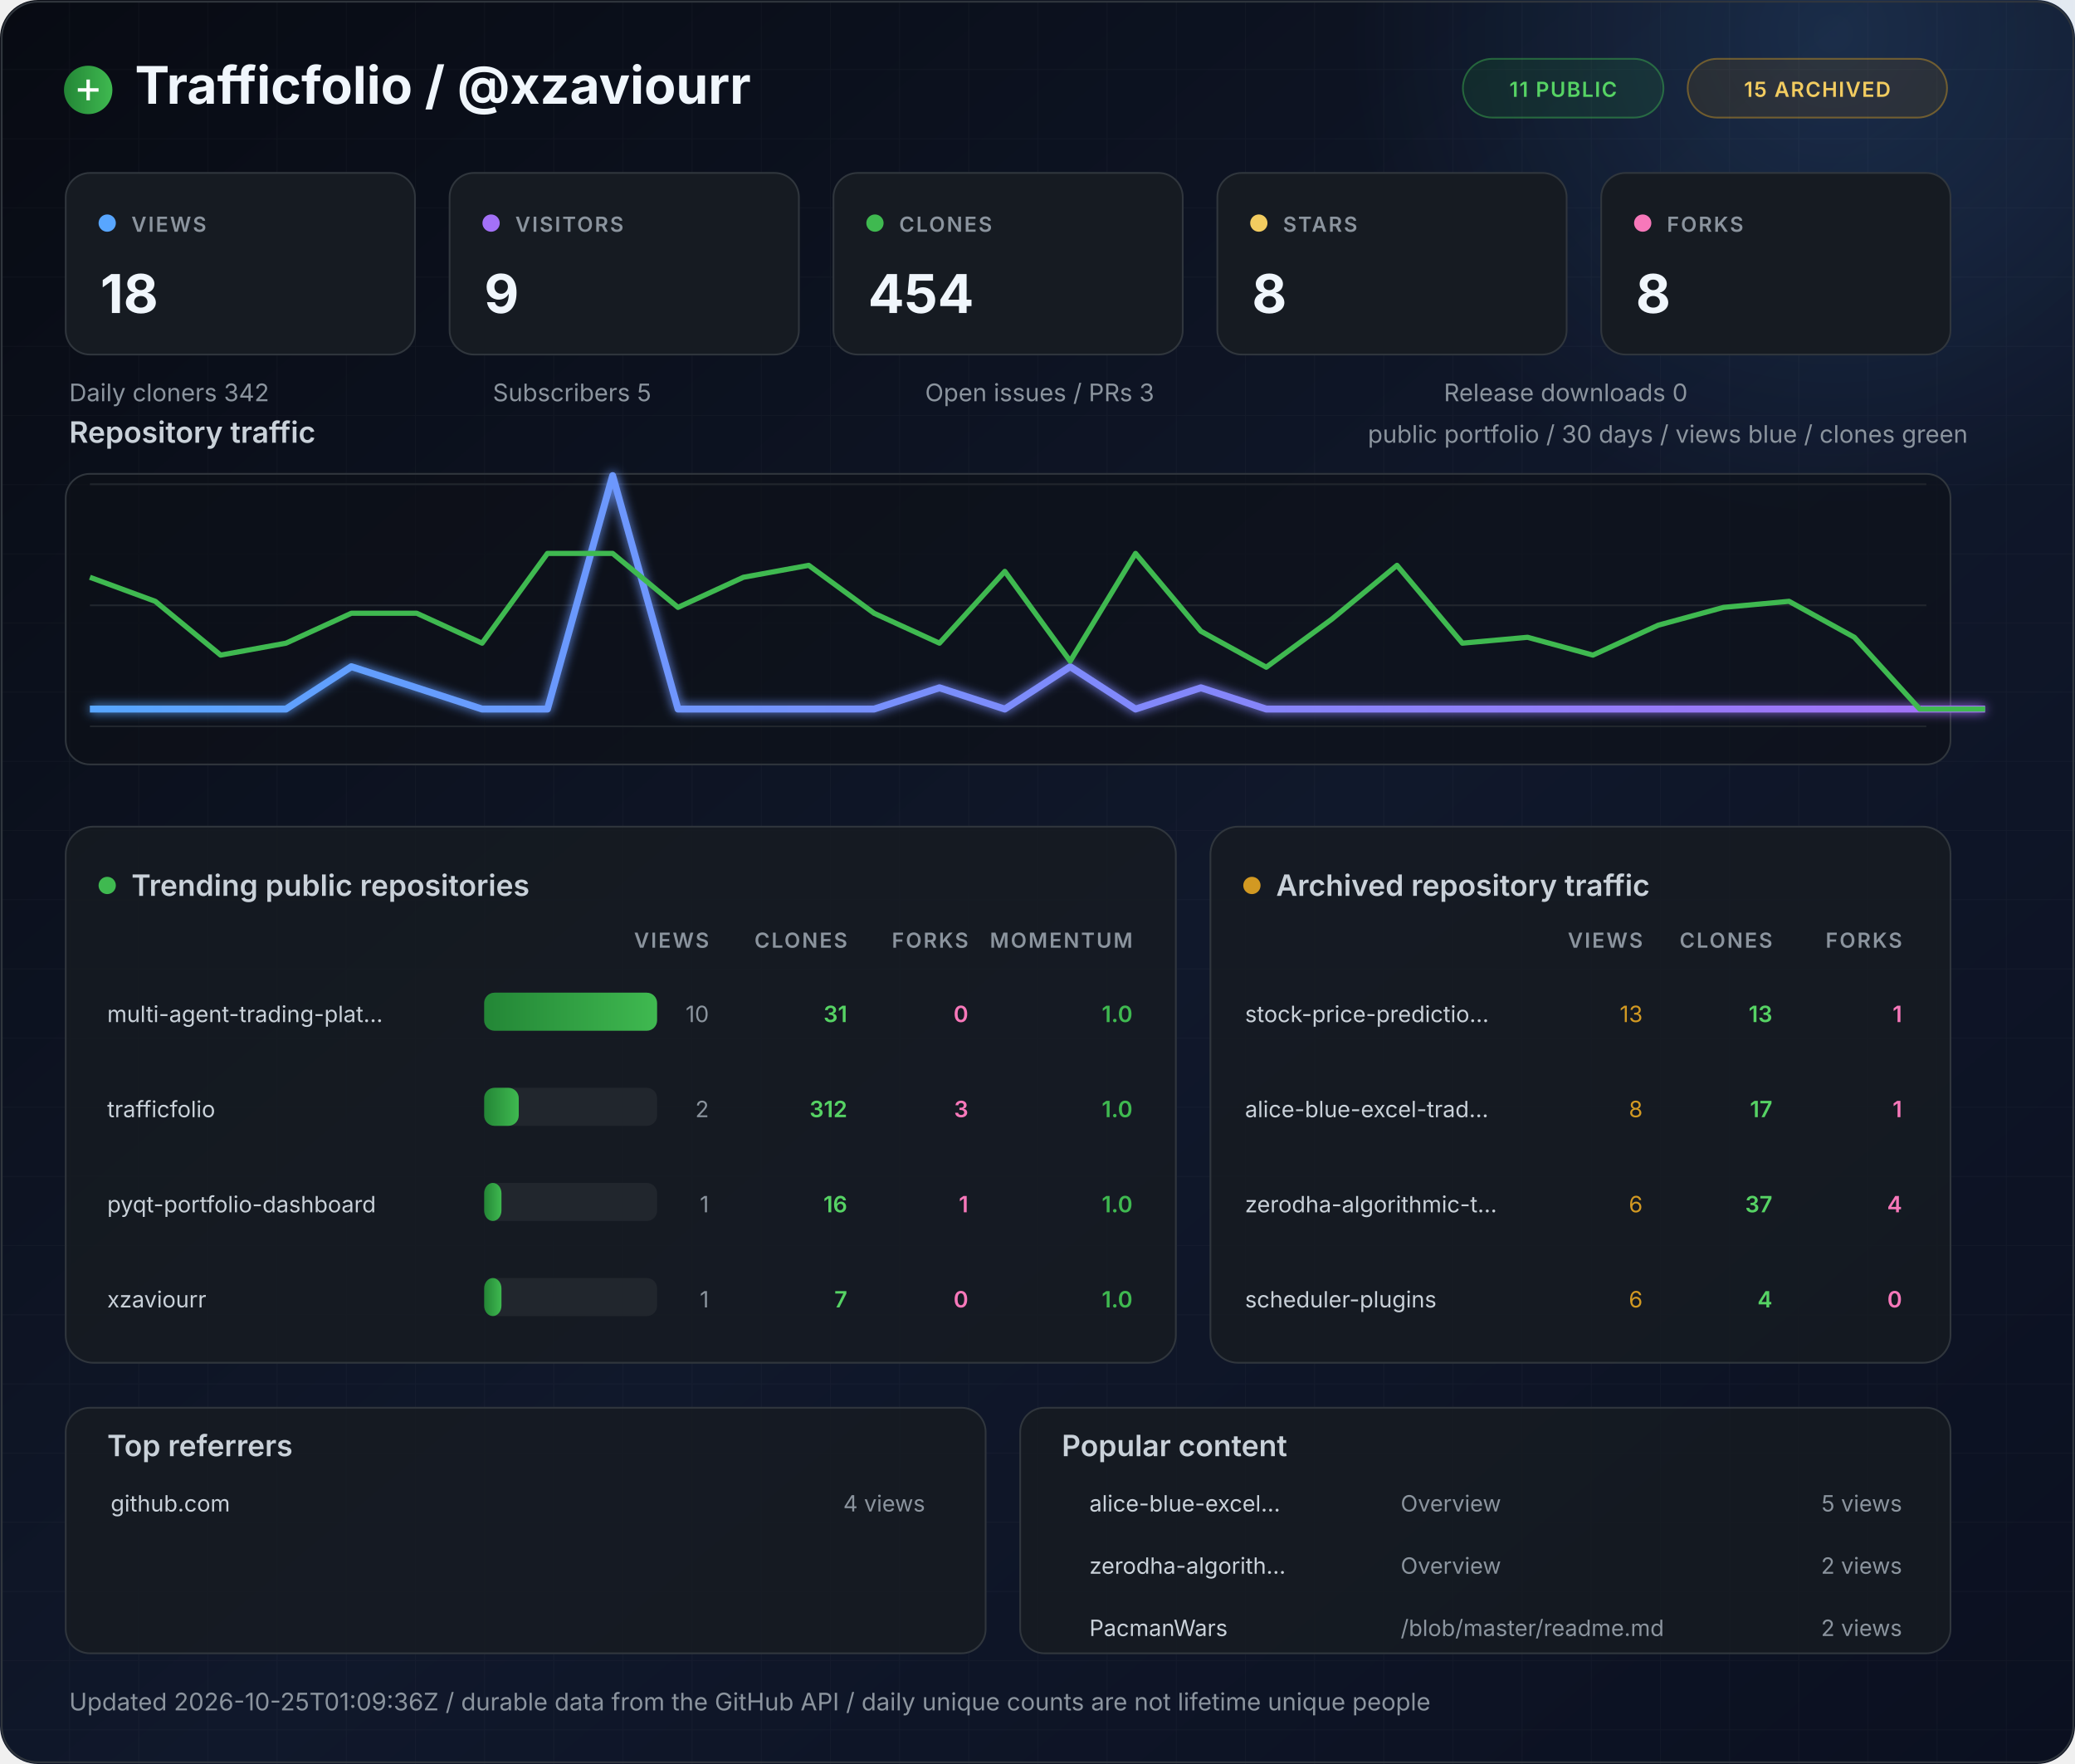
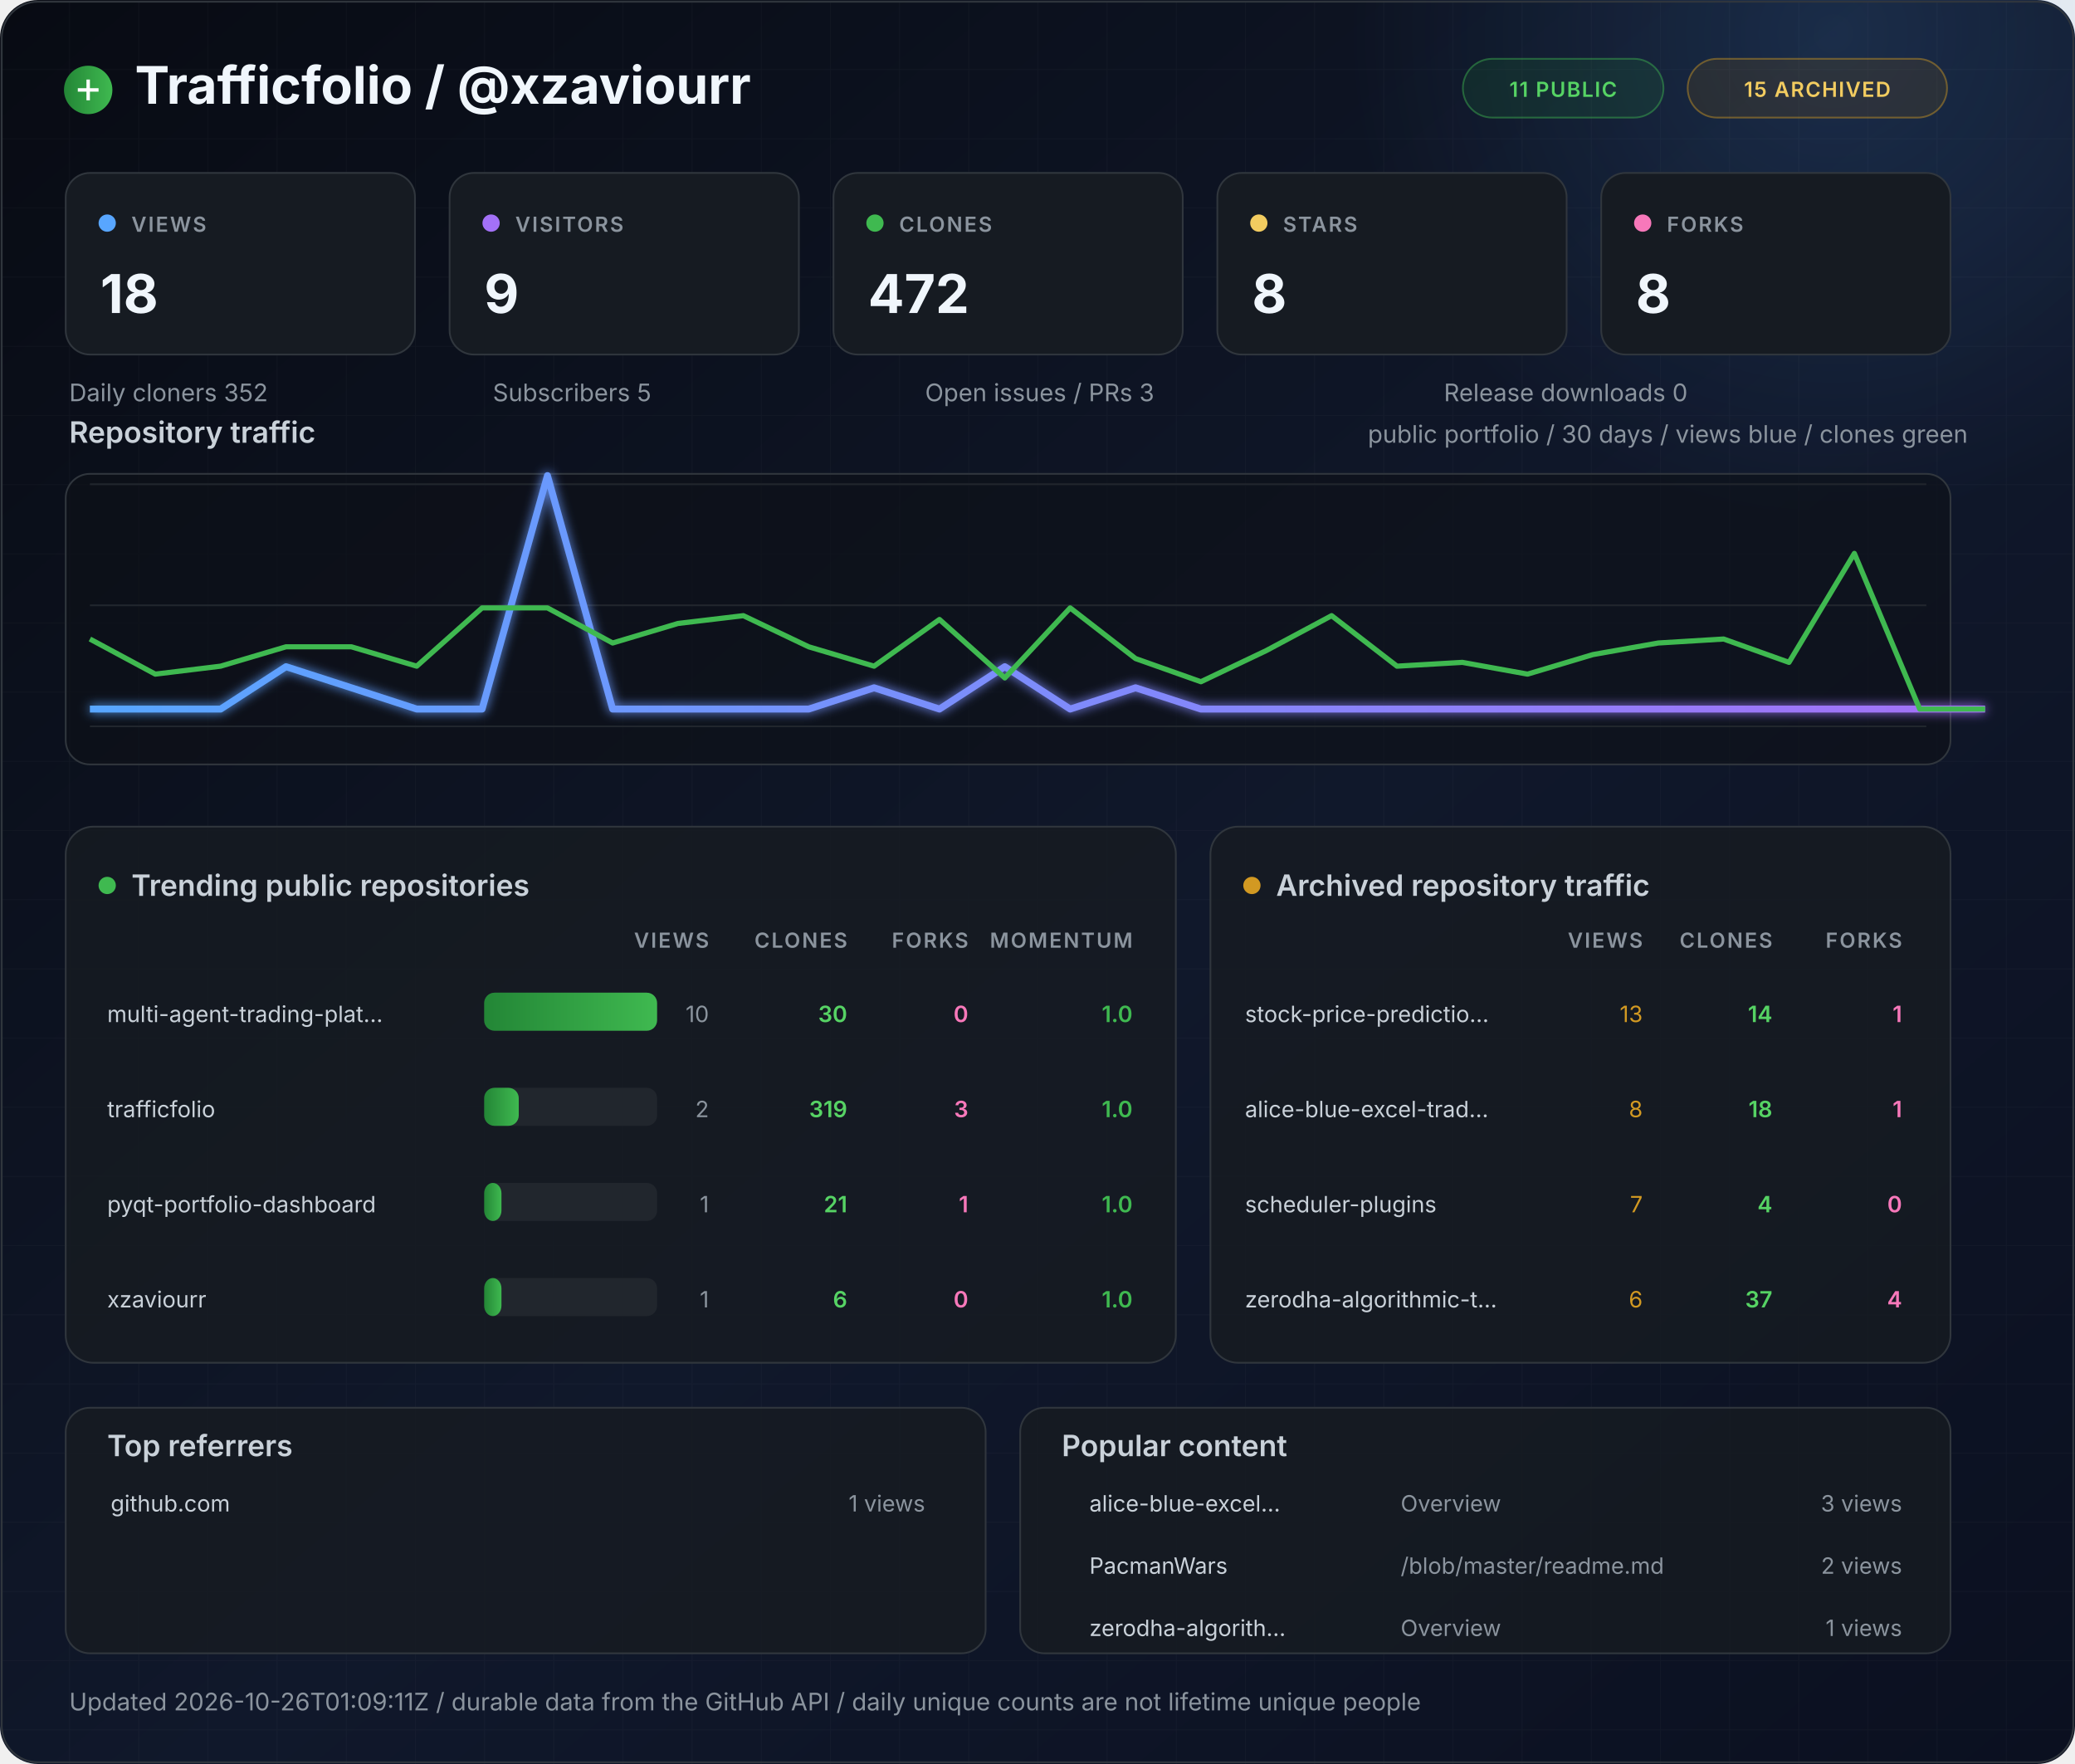
<svg xmlns="http://www.w3.org/2000/svg" width="1200" height="1020" viewBox="0 0 1200 1020" role="img" aria-label="Trafficfolio GitHub analytics dashboard for xzaviourr">
  <defs>
    <linearGradient id="bg" x1="0" y1="0" x2="1" y2="1">
      <stop stop-color="#080b13" />
      <stop offset=".55" stop-color="#10182b" />
      <stop offset="1" stop-color="#0b1020" />
    </linearGradient>
    <linearGradient id="line" x1="0" y1="0" x2="1" y2="0">
      <stop stop-color="#58a6ff" />
      <stop offset="1" stop-color="#a371f7" />
    </linearGradient>
    <linearGradient id="bar" x1="0" y1="0" x2="1" y2="0">
      <stop stop-color="#238636" />
      <stop offset="1" stop-color="#3fb950" />
    </linearGradient>
    <linearGradient id="archiveBar" x1="0" y1="0" x2="1" y2="0">
      <stop stop-color="#9e6a03" />
      <stop offset="1" stop-color="#f2cc60" />
    </linearGradient>
    <radialGradient id="ambient">
      <stop stop-color="#58a6ff" stop-opacity=".16" />
      <stop offset="1" stop-color="#58a6ff" stop-opacity="0" />
    </radialGradient>
    <pattern id="grid" width="40" height="40" patternUnits="userSpaceOnUse">
      <path d="M40 0H0V40" fill="none" stroke="#ffffff" stroke-opacity=".025" />
    </pattern>
    <filter id="glow">
      <feGaussianBlur stdDeviation="3" result="b" />
      <feMerge>
        <feMergeNode in="b" />
        <feMergeNode in="SourceGraphic" />
      </feMerge>
    </filter>
    <style>
    .title{font:750 30px -apple-system,BlinkMacSystemFont,"Segoe UI",sans-serif;fill:#f0f6fc}
    .subtitle{font:14px -apple-system,BlinkMacSystemFont,"Segoe UI",sans-serif;fill:#8b949e}
    .label{font:600 12px -apple-system,BlinkMacSystemFont,"Segoe UI",sans-serif;fill:#8b949e;letter-spacing:1px}
    .metric{font:700 31px -apple-system,BlinkMacSystemFont,"Segoe UI",sans-serif;fill:#f0f6fc}
    .section{font:600 17px -apple-system,BlinkMacSystemFont,"Segoe UI",sans-serif;fill:#c9d1d9}
    .repo,.value,.trend,.archive,.clone,.fork{font:13px -apple-system,BlinkMacSystemFont,"Segoe UI",sans-serif;fill:#c9d1d9}
    .value{fill:#8b949e} .trend{fill:#3fb950;font-weight:600} .archive{fill:#d29922}
    .clone{fill:#56d364;font-weight:600} .fork{fill:#f778ba;font-weight:600}
    .pill{font:600 12px -apple-system,BlinkMacSystemFont,"Segoe UI",sans-serif;letter-spacing:.7px}
  </style>
  </defs>
  <rect width="1200" height="1020" rx="22" fill="url(#bg)" />
  <rect width="1200" height="1020" rx="22" fill="url(#grid)" />
  <circle cx="1060" cy="20" r="280" fill="url(#ambient)" />
  <rect x="1" y="1" width="1198" height="1018" rx="21" fill="none" stroke="#30363d" />
  <circle cx="51" cy="52" r="14" fill="url(#bar)" />
  <path d="M45 52h12M51 46v12" stroke="#fff" stroke-width="2" />
  <text x="78" y="60" class="title">Trafficfolio / @xzaviourr</text>
  <rect x="846" y="34" width="116" height="34" rx="17" fill="#238636" fill-opacity=".16" stroke="#3fb950" stroke-opacity=".45" />
  <text x="904" y="56" text-anchor="middle" class="pill" fill="#56d364">11 PUBLIC</text>
  <rect x="976" y="34" width="150" height="34" rx="17" fill="#9e6a03" fill-opacity=".14" stroke="#d29922" stroke-opacity=".45" />
  <text x="1051" y="56" text-anchor="middle" class="pill" fill="#f2cc60">15 ARCHIVED</text>
  <rect x="38" y="100" width="202" height="105" rx="14" fill="#161b22" stroke="#30363d" />
  <circle cx="62" cy="129" r="5" fill="#58a6ff" />
  <text x="76" y="134" class="label">VIEWS</text>
  <text x="58" y="181" class="metric">18</text>
  <rect x="260" y="100" width="202" height="105" rx="14" fill="#161b22" stroke="#30363d" />
  <circle cx="284" cy="129" r="5" fill="#a371f7" />
  <text x="298" y="134" class="label">VISITORS</text>
  <text x="280" y="181" class="metric">9</text>
  <rect x="482" y="100" width="202" height="105" rx="14" fill="#161b22" stroke="#30363d" />
  <circle cx="506" cy="129" r="5" fill="#3fb950" />
  <text x="520" y="134" class="label">CLONES</text>
-   <text x="502" y="181" class="metric">454</text>
+   <text x="502" y="181" class="metric">472</text>
  <rect x="704" y="100" width="202" height="105" rx="14" fill="#161b22" stroke="#30363d" />
  <circle cx="728" cy="129" r="5" fill="#f2cc60" />
  <text x="742" y="134" class="label">STARS</text>
  <text x="724" y="181" class="metric">8</text>
  <rect x="926" y="100" width="202" height="105" rx="14" fill="#161b22" stroke="#30363d" />
  <circle cx="950" cy="129" r="5" fill="#f778ba" />
  <text x="964" y="134" class="label">FORKS</text>
  <text x="946" y="181" class="metric">8</text>
-   <text x="40" y="232" class="subtitle">Daily cloners 342</text>
+   <text x="40" y="232" class="subtitle">Daily cloners 352</text>
  <text x="285" y="232" class="subtitle">Subscribers 5</text>
  <text x="535" y="232" class="subtitle">Open issues / PRs 3</text>
  <text x="835" y="232" class="subtitle">Release downloads 0</text>
  <text x="40" y="256" class="section">Repository traffic</text>
  <text x="1138" y="256" text-anchor="end" class="subtitle">public portfolio / 30 days / views blue / clones green</text>
  <rect x="38" y="274" width="1090" height="168" rx="14" fill="#0d1117" fill-opacity=".62" stroke="#30363d" />
  <line x1="52" y1="420" x2="1114" y2="420" stroke="#21262d" />
  <line x1="52" y1="350" x2="1114" y2="350" stroke="#21262d" />
  <line x1="52" y1="280" x2="1114" y2="280" stroke="#21262d" />
-   <polyline points="52.0,410.0 89.8,410.0 127.6,410.0 165.4,410.0 203.2,385.5 241.0,397.7 278.8,410.0 316.6,410.0 354.3,275.0 392.1,410.0 429.9,410.0 467.7,410.0 505.5,410.0 543.3,397.7 581.1,410.0 618.9,385.5 656.7,410.0 694.5,397.7 732.3,410.0 770.1,410.0 807.9,410.0 845.7,410.0 883.4,410.0 921.2,410.0 959.0,410.0 996.8,410.0 1034.6,410.0 1072.4,410.0 1110.2,410.0 1148.0,410.0" fill="none" stroke="url(#line)" stroke-width="4" stroke-linejoin="round" filter="url(#glow)" />
-   <polyline points="52.0,333.8 89.8,347.7 127.6,378.8 165.4,371.9 203.2,354.6 241.0,354.6 278.8,371.9 316.6,320.0 354.3,320.0 392.1,351.2 429.9,333.8 467.7,326.9 505.5,354.6 543.3,371.9 581.1,330.4 618.9,382.3 656.7,320.0 694.5,365.0 732.3,385.8 770.1,358.1 807.9,326.9 845.7,371.9 883.4,368.5 921.2,378.8 959.0,361.5 996.8,351.2 1034.6,347.7 1072.4,368.5 1110.2,410.0 1148.0,410.0" fill="none" stroke="#3fb950" stroke-width="3" stroke-linejoin="round" />
+   <polyline points="52.0,410.0 89.8,410.0 127.6,410.0 165.4,385.5 203.2,397.7 241.0,410.0 278.8,410.0 316.6,275.0 354.3,410.0 392.1,410.0 429.9,410.0 467.7,410.0 505.5,397.7 543.3,410.0 581.1,385.5 618.9,410.0 656.7,397.7 694.5,410.0 732.3,410.0 770.1,410.0 807.9,410.0 845.7,410.0 883.4,410.0 921.2,410.0 959.0,410.0 996.8,410.0 1034.6,410.0 1072.4,410.0 1110.2,410.0 1148.0,410.0" fill="none" stroke="url(#line)" stroke-width="4" stroke-linejoin="round" filter="url(#glow)" />
+   <polyline points="52.0,369.5 89.8,389.8 127.6,385.2 165.4,374.0 203.2,374.0 241.0,385.2 278.8,351.5 316.6,351.5 354.3,371.8 392.1,360.5 429.9,356.0 467.7,374.0 505.5,385.2 543.3,358.2 581.1,392.0 618.9,351.5 656.7,380.8 694.5,394.2 732.3,376.2 770.1,356.0 807.9,385.2 845.7,383.0 883.4,389.8 921.2,378.5 959.0,371.8 996.8,369.5 1034.6,383.0 1072.4,320.0 1110.2,410.0 1148.0,410.0" fill="none" stroke="#3fb950" stroke-width="3" stroke-linejoin="round" />
  <rect x="38" y="478" width="642" height="310" rx="16" fill="#161b22" fill-opacity=".82" stroke="#30363d" />
  <circle cx="62" cy="512" r="5" fill="#3fb950" />
  <text x="76" y="518" class="section">Trending public repositories</text>
  <text x="410" y="548" text-anchor="end" class="label">VIEWS</text>
  <text x="490" y="548" text-anchor="end" class="label">CLONES</text>
  <text x="560" y="548" text-anchor="end" class="label">FORKS</text>
  <text x="655" y="548" text-anchor="end" class="label">MOMENTUM</text>
  <text x="62" y="591" class="repo">multi-agent-trading-plat...</text>
  <rect x="280" y="574" width="100" height="22" rx="6" fill="#21262d" />
  <rect x="280" y="574" width="100" height="22" rx="6" fill="url(#bar)" />
  <text x="410" y="591" text-anchor="end" class="value">10</text>
-   <text x="490" y="591" text-anchor="end" class="clone">31</text>
+   <text x="490" y="591" text-anchor="end" class="clone">30</text>
  <text x="560" y="591" text-anchor="end" class="fork">0</text>
  <text x="655" y="591" text-anchor="end" class="trend">1.0</text>
  <text x="62" y="646" class="repo">trafficfolio</text>
  <rect x="280" y="629" width="100" height="22" rx="6" fill="#21262d" />
  <rect x="280" y="629" width="20" height="22" rx="6" fill="url(#bar)" />
  <text x="410" y="646" text-anchor="end" class="value">2</text>
-   <text x="490" y="646" text-anchor="end" class="clone">312</text>
+   <text x="490" y="646" text-anchor="end" class="clone">319</text>
  <text x="560" y="646" text-anchor="end" class="fork">3</text>
  <text x="655" y="646" text-anchor="end" class="trend">1.0</text>
  <text x="62" y="701" class="repo">pyqt-portfolio-dashboard</text>
  <rect x="280" y="684" width="100" height="22" rx="6" fill="#21262d" />
  <rect x="280" y="684" width="10" height="22" rx="6" fill="url(#bar)" />
  <text x="410" y="701" text-anchor="end" class="value">1</text>
-   <text x="490" y="701" text-anchor="end" class="clone">16</text>
+   <text x="490" y="701" text-anchor="end" class="clone">21</text>
  <text x="560" y="701" text-anchor="end" class="fork">1</text>
  <text x="655" y="701" text-anchor="end" class="trend">1.0</text>
  <text x="62" y="756" class="repo">xzaviourr</text>
  <rect x="280" y="739" width="100" height="22" rx="6" fill="#21262d" />
  <rect x="280" y="739" width="10" height="22" rx="6" fill="url(#bar)" />
  <text x="410" y="756" text-anchor="end" class="value">1</text>
-   <text x="490" y="756" text-anchor="end" class="clone">7</text>
+   <text x="490" y="756" text-anchor="end" class="clone">6</text>
  <text x="560" y="756" text-anchor="end" class="fork">0</text>
  <text x="655" y="756" text-anchor="end" class="trend">1.0</text>
  <rect x="700" y="478" width="428" height="310" rx="16" fill="#161b22" fill-opacity=".82" stroke="#30363d" />
  <circle cx="724" cy="512" r="5" fill="#d29922" />
  <text x="738" y="518" class="section">Archived repository traffic</text>
  <text x="950" y="548" text-anchor="end" class="label">VIEWS</text>
  <text x="1025" y="548" text-anchor="end" class="label">CLONES</text>
  <text x="1100" y="548" text-anchor="end" class="label">FORKS</text>
  <text x="720" y="591" class="repo">stock-price-predictio...</text>
  <text x="950" y="591" text-anchor="end" class="archive">13</text>
-   <text x="1025" y="591" text-anchor="end" class="clone">13</text>
+   <text x="1025" y="591" text-anchor="end" class="clone">14</text>
  <text x="1100" y="591" text-anchor="end" class="fork">1</text>
  <text x="720" y="646" class="repo">alice-blue-excel-trad...</text>
  <text x="950" y="646" text-anchor="end" class="archive">8</text>
-   <text x="1025" y="646" text-anchor="end" class="clone">17</text>
+   <text x="1025" y="646" text-anchor="end" class="clone">18</text>
  <text x="1100" y="646" text-anchor="end" class="fork">1</text>
-   <text x="720" y="701" class="repo">zerodha-algorithmic-t...</text>
-   <text x="950" y="701" text-anchor="end" class="archive">6</text>
-   <text x="1025" y="701" text-anchor="end" class="clone">37</text>
-   <text x="1100" y="701" text-anchor="end" class="fork">4</text>
-   <text x="720" y="756" class="repo">scheduler-plugins</text>
+   <text x="720" y="701" class="repo">scheduler-plugins</text>
+   <text x="950" y="701" text-anchor="end" class="archive">7</text>
+   <text x="1025" y="701" text-anchor="end" class="clone">4</text>
+   <text x="1100" y="701" text-anchor="end" class="fork">0</text>
+   <text x="720" y="756" class="repo">zerodha-algorithmic-t...</text>
  <text x="950" y="756" text-anchor="end" class="archive">6</text>
-   <text x="1025" y="756" text-anchor="end" class="clone">4</text>
-   <text x="1100" y="756" text-anchor="end" class="fork">0</text>
+   <text x="1025" y="756" text-anchor="end" class="clone">37</text>
+   <text x="1100" y="756" text-anchor="end" class="fork">4</text>
  <rect x="38" y="814" width="532" height="142" rx="14" fill="#161b22" fill-opacity=".82" stroke="#30363d" />
  <text x="62" y="842" class="section">Top referrers</text>
  <text x="64" y="874" class="repo">github.com</text>
-   <text x="535" y="874" text-anchor="end" class="value">4 views</text>
+   <text x="535" y="874" text-anchor="end" class="value">1 views</text>
  <rect x="590" y="814" width="538" height="142" rx="14" fill="#161b22" fill-opacity=".82" stroke="#30363d" />
  <text x="614" y="842" class="section">Popular content</text>
  <text x="630" y="874" class="repo">alice-blue-excel...</text>
  <text x="810" y="874" class="value">Overview</text>
-   <text x="1100" y="874" text-anchor="end" class="value">5 views</text>
-   <text x="630" y="910" class="repo">zerodha-algorith...</text>
-   <text x="810" y="910" class="value">Overview</text>
+   <text x="1100" y="874" text-anchor="end" class="value">3 views</text>
+   <text x="630" y="910" class="repo">PacmanWars</text>
+   <text x="810" y="910" class="value">/blob/master/readme.md</text>
  <text x="1100" y="910" text-anchor="end" class="value">2 views</text>
-   <text x="630" y="946" class="repo">PacmanWars</text>
-   <text x="810" y="946" class="value">/blob/master/readme.md</text>
-   <text x="1100" y="946" text-anchor="end" class="value">2 views</text>
-   <text x="40" y="989" class="subtitle">Updated 2026-10-25T01:09:36Z / durable data from the GitHub API / daily unique counts are not lifetime unique people</text>
+   <text x="630" y="946" class="repo">zerodha-algorith...</text>
+   <text x="810" y="946" class="value">Overview</text>
+   <text x="1100" y="946" text-anchor="end" class="value">1 views</text>
+   <text x="40" y="989" class="subtitle">Updated 2026-10-26T01:09:11Z / durable data from the GitHub API / daily unique counts are not lifetime unique people</text>
</svg>
